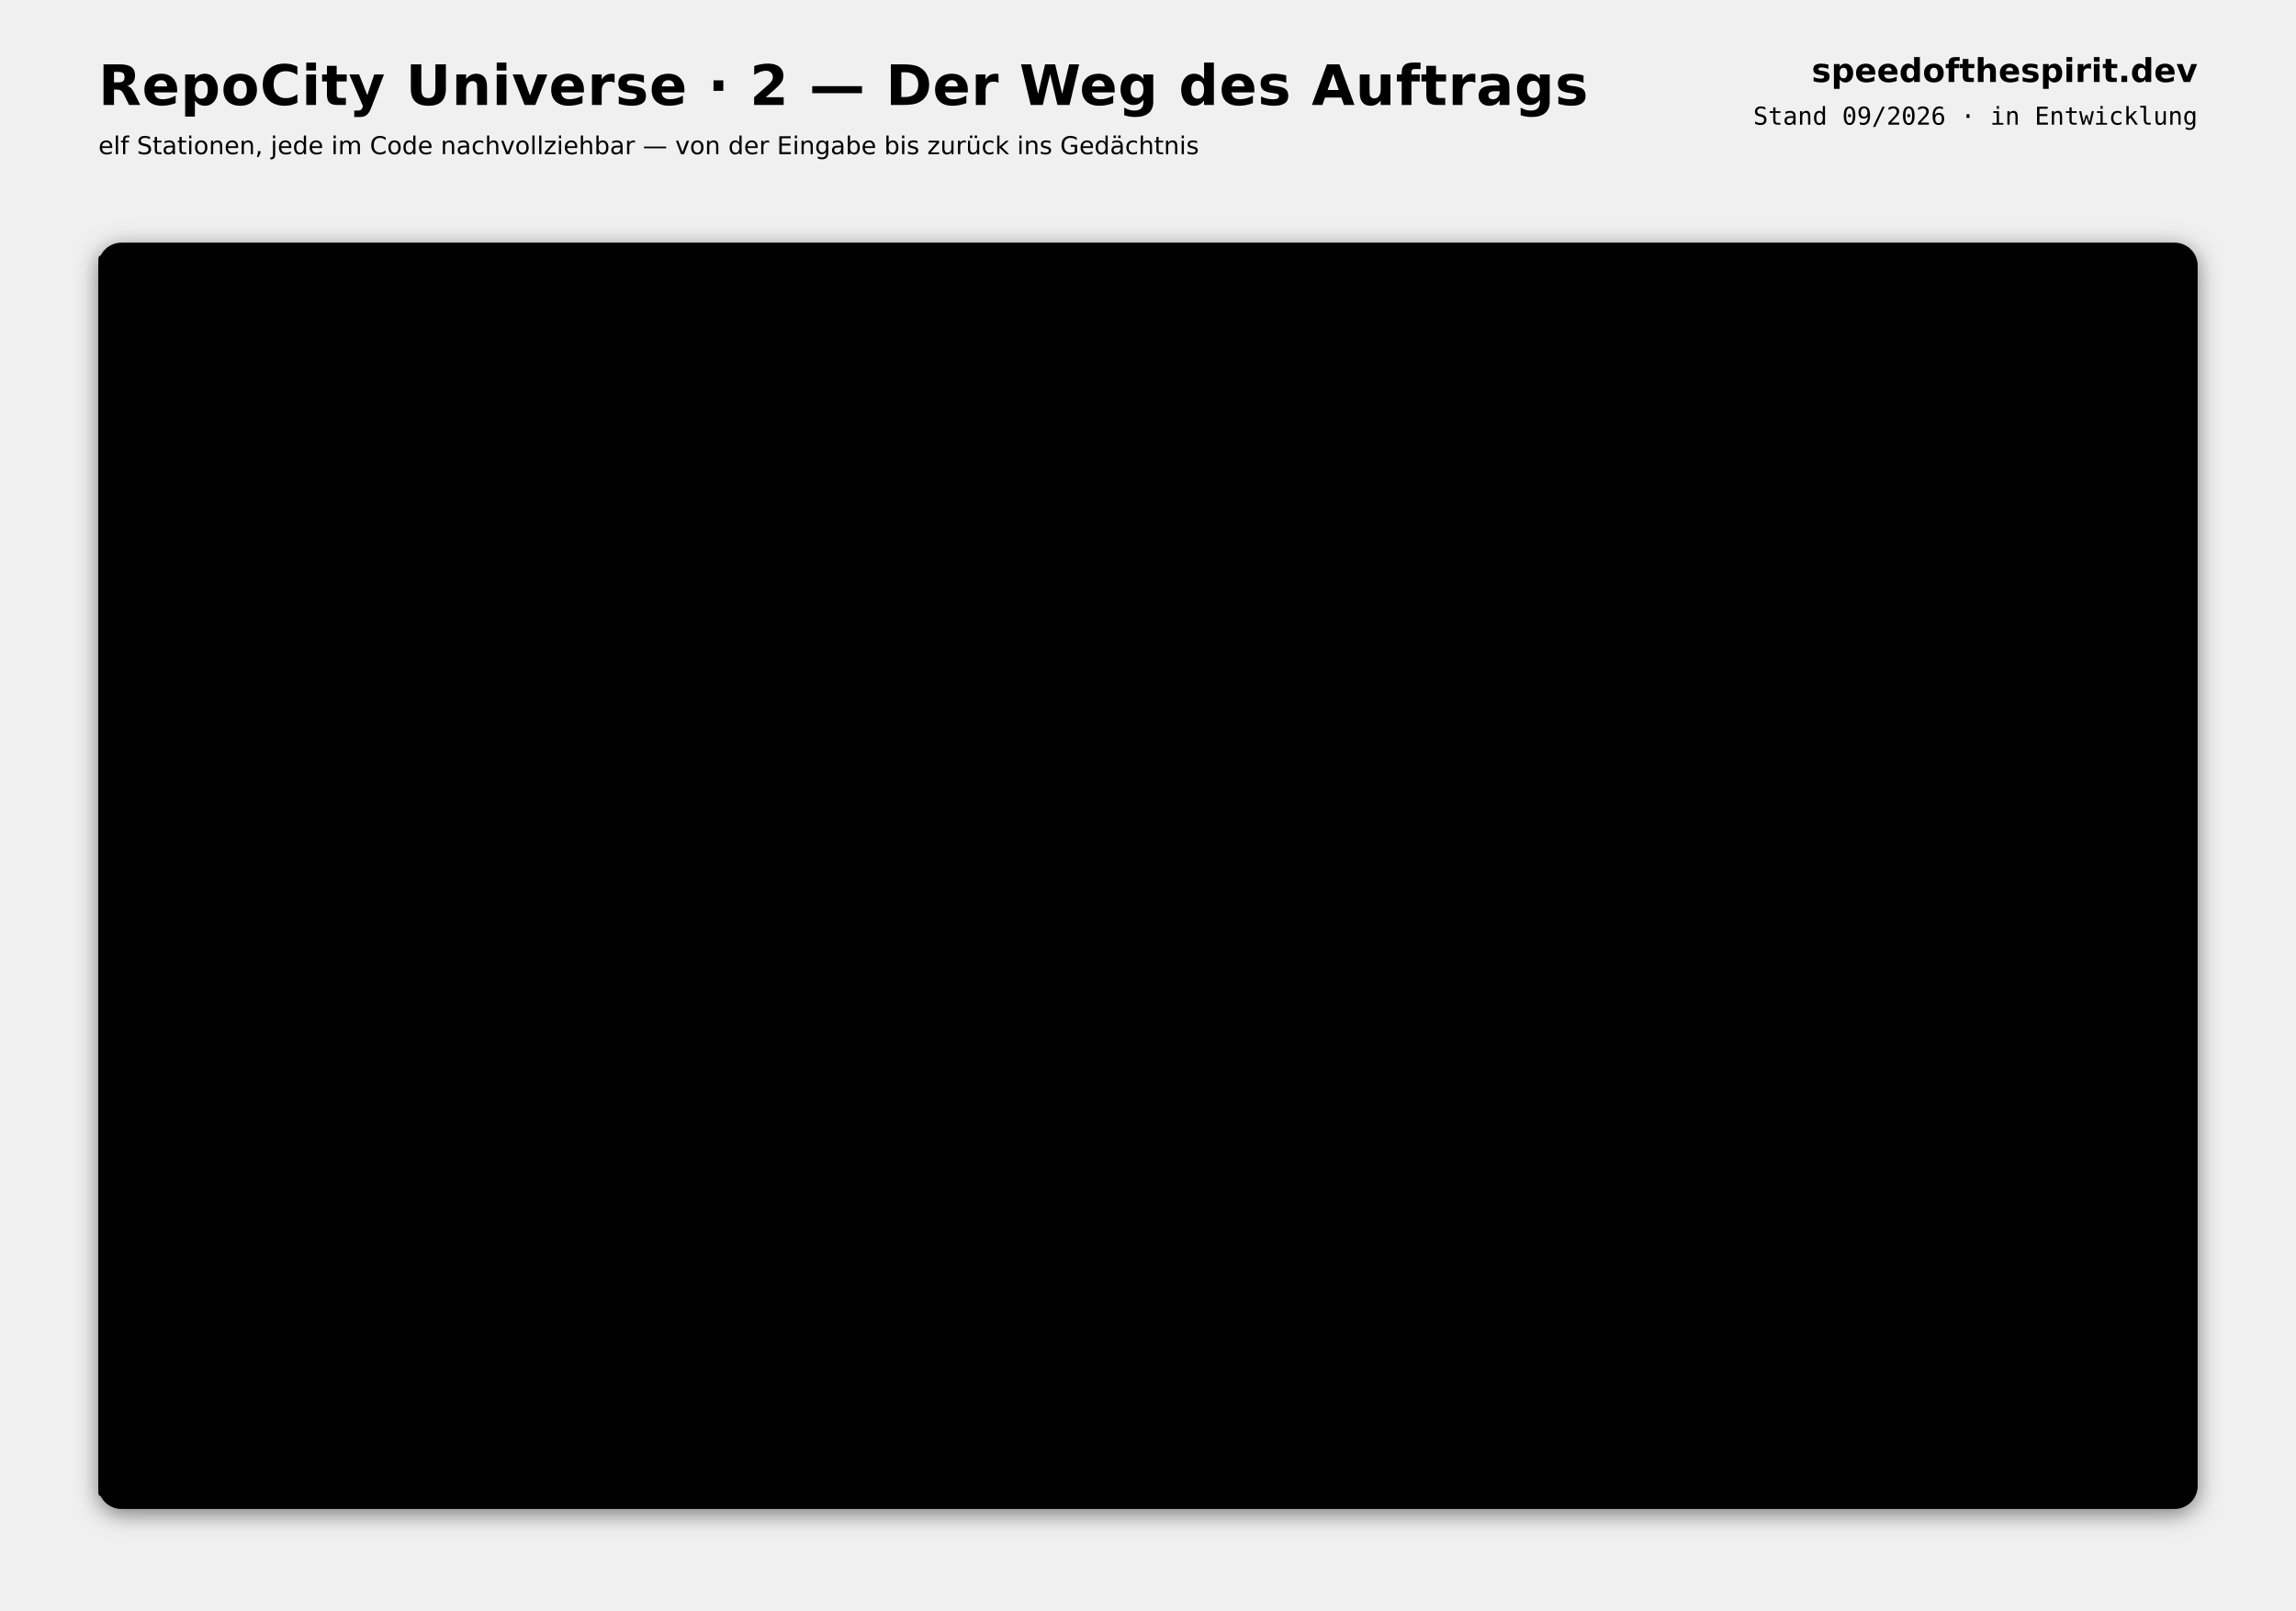
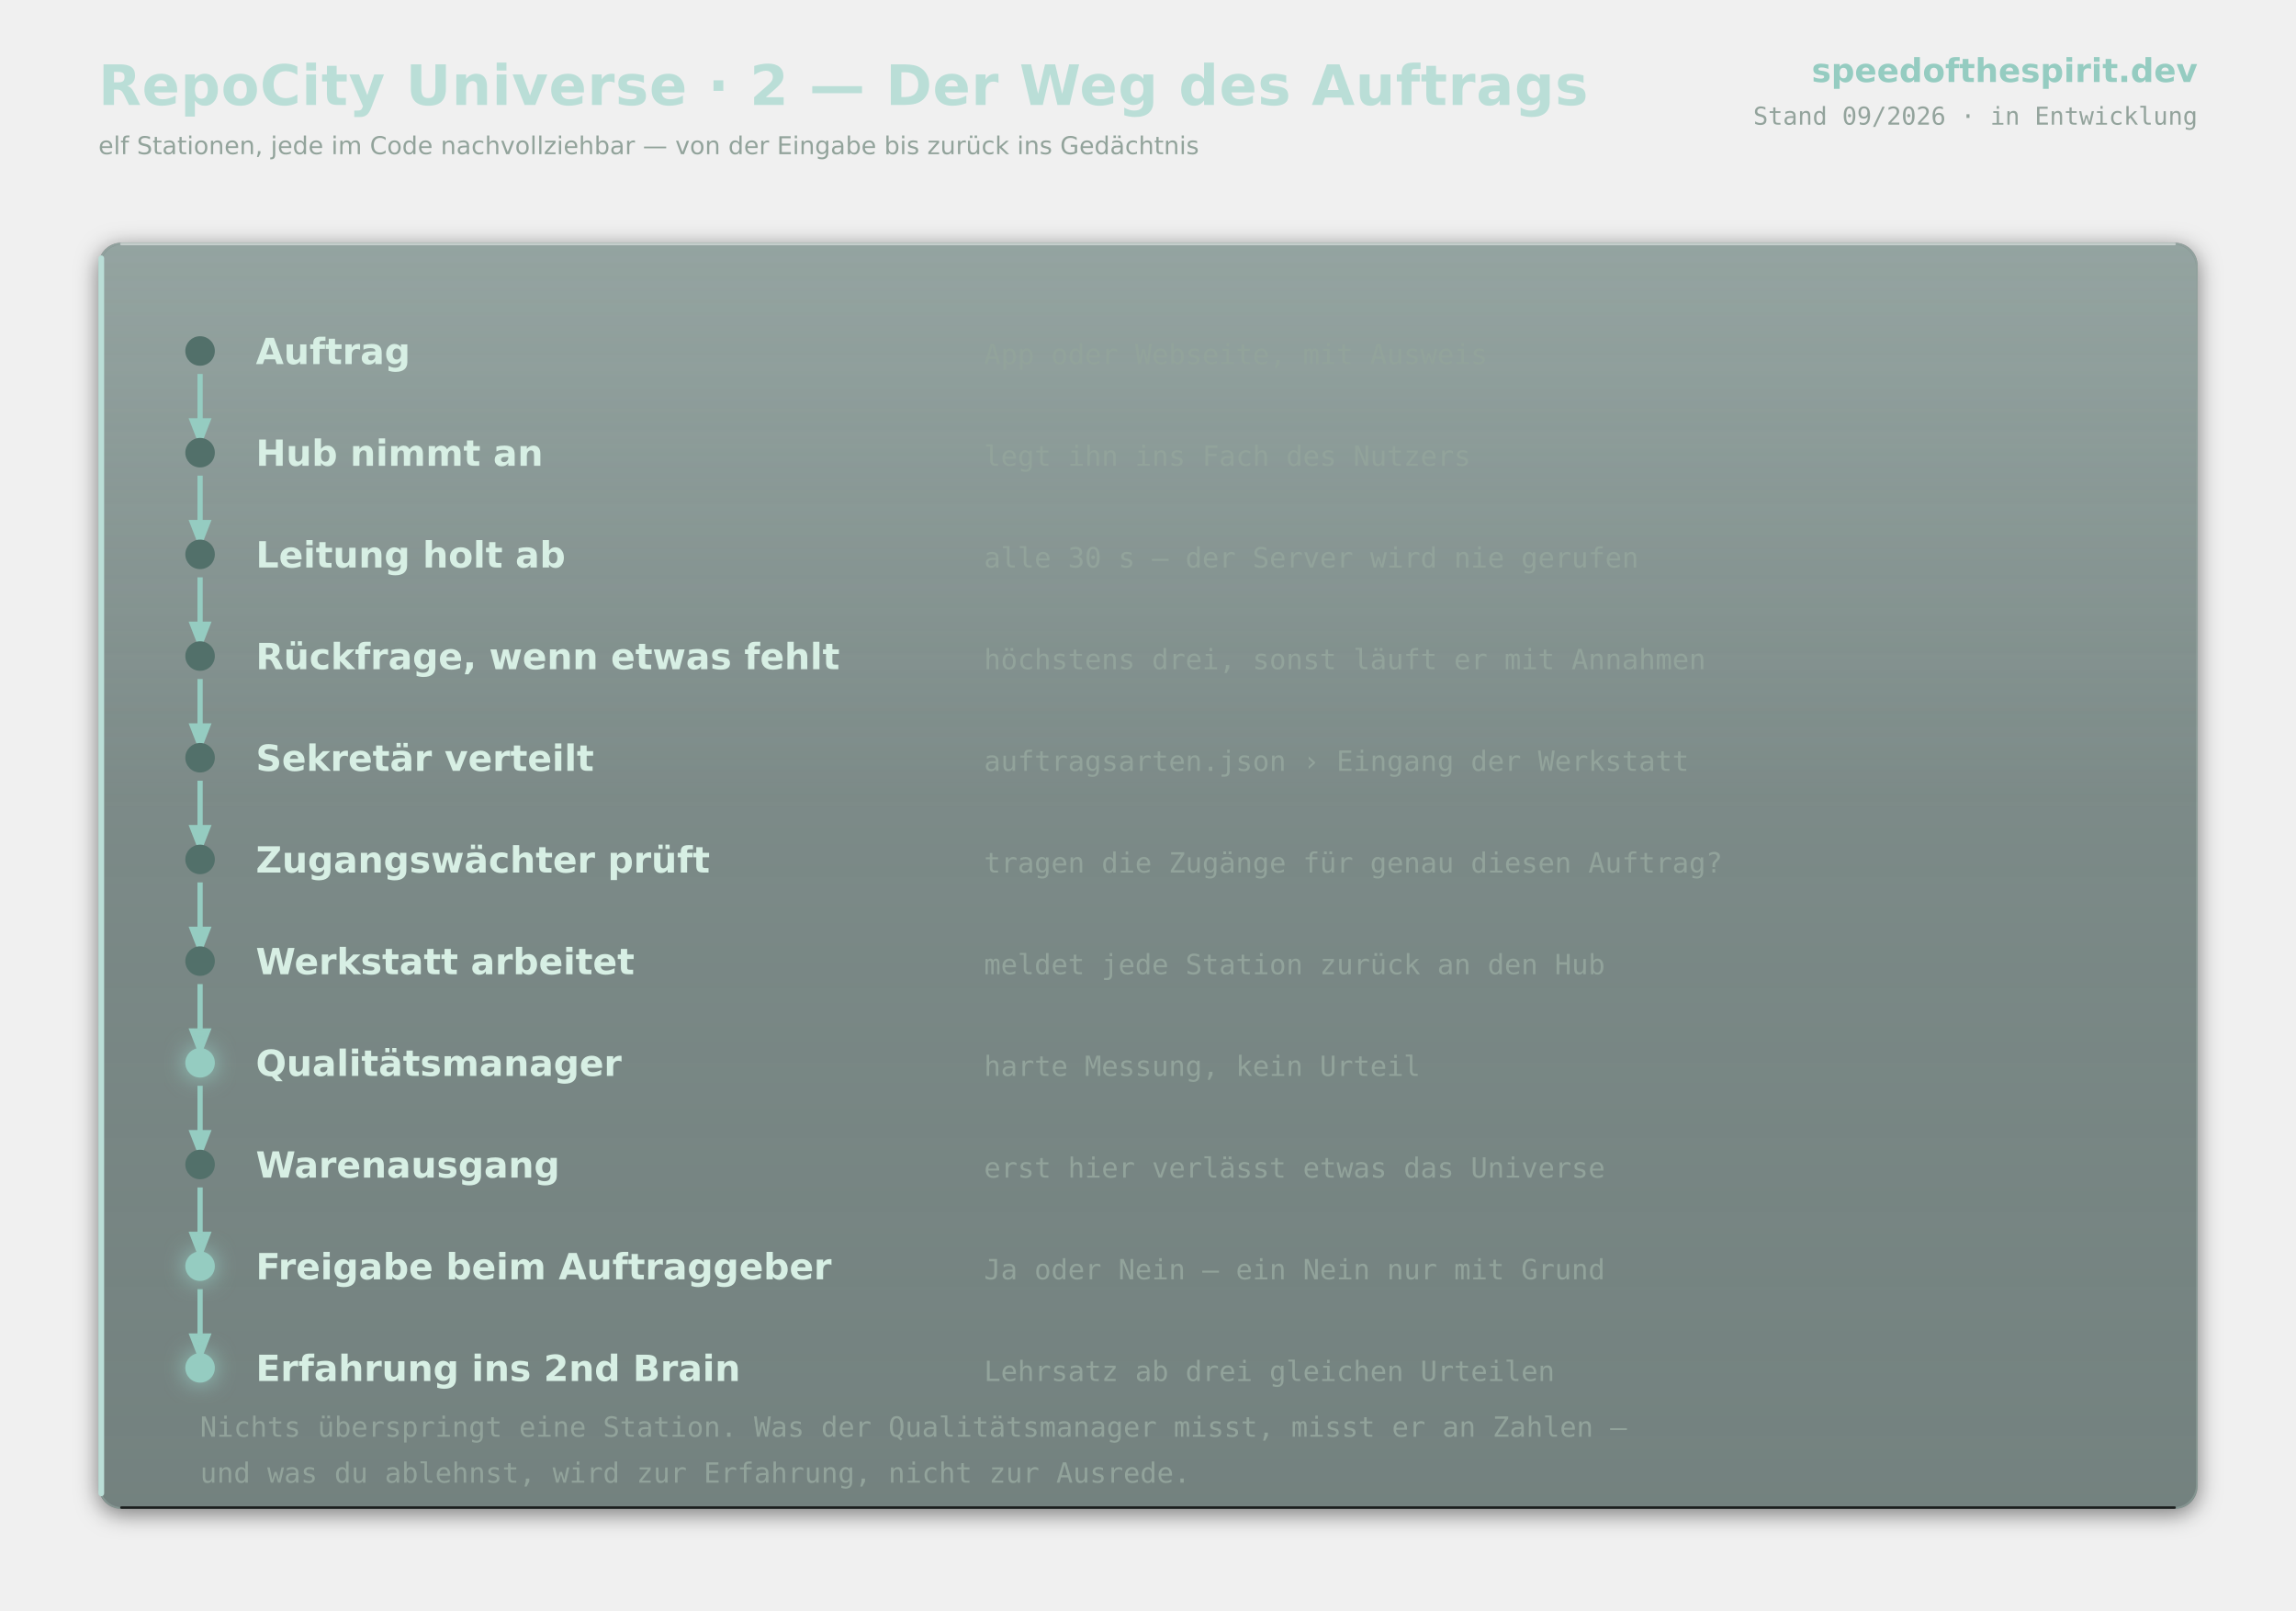
<svg xmlns="http://www.w3.org/2000/svg" width="1400" height="982" viewBox="0 0 1400 982" font-family="'Chakra Petch','DejaVu Sans',sans-serif">
  <defs>
    <linearGradient id="flaeche" x1="0" y1="0" x2="0" y2="1">
-       <stop offset="0" stop-color="%%c:flaeche-oben%%" stop-opacity="%%a:flaeche-oben%%" />
-       <stop offset="1" stop-color="%%c:flaeche-unten%%" stop-opacity="%%a:flaeche-unten%%" />
+       <stop offset="0" stop-color="#89a09c" stop-opacity="0.621" />
+       <stop offset="1" stop-color="#6d8a85" stop-opacity="0.489" />
    </linearGradient>
    <linearGradient id="glanz" x1="0" y1="0" x2="0" y2="1">
-       <stop offset="0" stop-color="%%c:glanz-farbe%%" stop-opacity="%%a:glanz%%" />
-       <stop offset="1" stop-color="%%c:glanz-farbe%%" stop-opacity="0" />
+       <stop offset="0" stop-color="#DCF2EC" stop-opacity="0.19" />
+       <stop offset="1" stop-color="#DCF2EC" stop-opacity="0" />
    </linearGradient>
    <radialGradient id="vignette" cx="0.5" cy="0.40" r="0.80">
-       <stop offset="0.40" stop-color="%%c:grund%%" stop-opacity="0" />
-       <stop offset="1" stop-color="%%c:grund%%" stop-opacity="0.80" />
+       <stop offset="0.40" stop-color="#070707" stop-opacity="0" />
+       <stop offset="1" stop-color="#070707" stop-opacity="0.80" />
    </radialGradient>
    <filter id="weich" x="-30%" y="-30%" width="160%" height="180%">
      <feGaussianBlur stdDeviation="7" />
    </filter>
    <filter id="schein" x="-70%" y="-70%" width="240%" height="240%">
      <feGaussianBlur stdDeviation="7" result="b" />
      <feMerge>
        <feMergeNode in="b" />
        <feMergeNode in="SourceGraphic" />
      </feMerge>
    </filter>
  </defs>
-   <text x="60" y="64" font-family="'Chakra Petch','DejaVu Sans',sans-serif" font-size="34" font-weight="700" fill="%%c:akzent-hell%%" text-anchor="start" letter-spacing="0.4" opacity="1">RepoCity Universe · 2 — Der Weg des Auftrags</text>
-   <text x="60" y="94" font-family="'Chakra Petch','DejaVu Sans',sans-serif" font-size="15" font-weight="400" fill="%%c:diagramm-leise%%" text-anchor="start" letter-spacing="0" opacity="1">elf Stationen, jede im Code nachvollziehbar — von der Eingabe bis zurück ins Gedächtnis</text>
-   <text x="1340" y="50" font-family="'Chakra Petch','DejaVu Sans',sans-serif" font-size="20" font-weight="600" fill="%%c:akzent%%" text-anchor="end" letter-spacing="0" opacity="1">speedofthespirit.dev</text>
-   <text x="1340" y="76" font-family="'Space Mono','DejaVu Sans Mono',monospace" font-size="15" font-weight="400" fill="%%c:diagramm-fein%%" text-anchor="end" letter-spacing="0" opacity="1">Stand 09/2026 · in Entwicklung</text>
+   <text x="60" y="64" font-family="'Chakra Petch','DejaVu Sans',sans-serif" font-size="34" font-weight="700" fill="#BADED7" text-anchor="start" letter-spacing="0.4" opacity="1">RepoCity Universe · 2 — Der Weg des Auftrags</text>
+   <text x="60" y="94" font-family="'Chakra Petch','DejaVu Sans',sans-serif" font-size="15" font-weight="400" fill="#92A39B" text-anchor="start" letter-spacing="0" opacity="1">elf Stationen, jede im Code nachvollziehbar — von der Eingabe bis zurück ins Gedächtnis</text>
+   <text x="1340" y="50" font-family="'Chakra Petch','DejaVu Sans',sans-serif" font-size="20" font-weight="600" fill="#95CCC1" text-anchor="end" letter-spacing="0" opacity="1">speedofthespirit.dev</text>
+   <text x="1340" y="76" font-family="'Space Mono','DejaVu Sans Mono',monospace" font-size="15" font-weight="400" fill="#93A39C" text-anchor="end" letter-spacing="0" opacity="1">Stand 09/2026 · in Entwicklung</text>
  <g>
-     <rect x="60" y="148" width="1280" height="772" rx="14" fill="%%c:grund-tief%%" opacity="0.5" />
+     <rect x="60" y="148" width="1280" height="772" rx="14" fill="#040404" opacity="0.5" />
    <mask id="schattenmaske1" maskUnits="userSpaceOnUse" x="20" y="108" width="1360" height="852">
      <rect x="20" y="108" width="1360" height="852" fill="#FFFFFF" />
      <rect x="60" y="148" width="1280" height="772" rx="14" fill="#000000" />
    </mask>
-     <rect x="60" y="151" width="1280" height="772" rx="14" fill="%%c:schatten%%" opacity="0.5" filter="url(#weich)" mask="url(#schattenmaske1)" />
+     <rect x="60" y="151" width="1280" height="772" rx="14" fill="#010101" opacity="0.5" filter="url(#weich)" mask="url(#schattenmaske1)" />
    <rect x="60" y="148" width="1280" height="772" rx="14" fill="url(#flaeche)" />
    <rect x="61" y="149" width="1278" height="347" rx="14" fill="url(#glanz)" />
-     <rect x="60.5" y="148.5" width="1279" height="771" rx="14" fill="none" stroke="%%c:linie%%" stroke-opacity="%%a:linie%%" stroke-width="1" />
-     <path d="M74,148.8 L1326,148.8" stroke="%%c:kante%%" stroke-opacity="%%a:kante*0.85%%" stroke-width="1.5" stroke-linecap="round" />
-     <path d="M74,919.2 L1326,919.2" stroke="%%c:kante-unten%%" stroke-opacity="%%a:kante-unten%%" stroke-width="1.5" stroke-linecap="round" />
-     <rect x="60" y="155.7" width="3.5" height="756.6" rx="1.75" fill="%%c:akzent-hell%%" />
+     <rect x="60.5" y="148.5" width="1279" height="771" rx="14" fill="none" stroke="#d7efe4" stroke-opacity="0.18" stroke-width="1" />
+     <path d="M74,148.8 L1326,148.8" stroke="#f6f8f7" stroke-opacity="0.51" stroke-width="1.5" stroke-linecap="round" />
+     <path d="M74,919.2 L1326,919.2" stroke="#020202" stroke-opacity="0.8" stroke-width="1.5" stroke-linecap="round" />
+     <rect x="60" y="155.7" width="3.5" height="756.6" rx="1.75" fill="#BADED7" />
  </g>
-   <circle cx="122" cy="214" r="9" fill="%%c:akzent-matt%%" />
-   <path d="M122,228 L122,260" stroke="%%c:akzent%%" stroke-width="3.2" />
-   <path d="M115.0,255.0 L122,273.0 L129.0,255.0 Z" fill="%%c:akzent%%" />
-   <text x="156" y="222" font-family="'Chakra Petch','DejaVu Sans',sans-serif" font-size="22" font-weight="600" fill="%%c:schrift%%" text-anchor="start" letter-spacing="0" opacity="1">Auftrag</text>
-   <text x="600" y="222" font-family="'Space Mono','DejaVu Sans Mono',monospace" font-size="17" font-weight="400" fill="%%c:diagramm-leise%%" text-anchor="start" letter-spacing="0" opacity="1">App oder Webseite, mit Ausweis</text>
-   <circle cx="122" cy="276" r="9" fill="%%c:akzent-matt%%" />
-   <path d="M122,290 L122,322" stroke="%%c:akzent%%" stroke-width="3.2" />
-   <path d="M115.0,317.0 L122,335.0 L129.0,317.0 Z" fill="%%c:akzent%%" />
-   <text x="156" y="284" font-family="'Chakra Petch','DejaVu Sans',sans-serif" font-size="22" font-weight="600" fill="%%c:schrift%%" text-anchor="start" letter-spacing="0" opacity="1">Hub nimmt an</text>
-   <text x="600" y="284" font-family="'Space Mono','DejaVu Sans Mono',monospace" font-size="17" font-weight="400" fill="%%c:diagramm-leise%%" text-anchor="start" letter-spacing="0" opacity="1">legt ihn ins Fach des Nutzers</text>
-   <circle cx="122" cy="338" r="9" fill="%%c:akzent-matt%%" />
-   <path d="M122,352 L122,384" stroke="%%c:akzent%%" stroke-width="3.2" />
-   <path d="M115.0,379.0 L122,397.0 L129.0,379.0 Z" fill="%%c:akzent%%" />
-   <text x="156" y="346" font-family="'Chakra Petch','DejaVu Sans',sans-serif" font-size="22" font-weight="600" fill="%%c:schrift%%" text-anchor="start" letter-spacing="0" opacity="1">Leitung holt ab</text>
-   <text x="600" y="346" font-family="'Space Mono','DejaVu Sans Mono',monospace" font-size="17" font-weight="400" fill="%%c:diagramm-leise%%" text-anchor="start" letter-spacing="0" opacity="1">alle 30 s — der Server wird nie gerufen</text>
-   <circle cx="122" cy="400" r="9" fill="%%c:akzent-matt%%" />
-   <path d="M122,414 L122,446" stroke="%%c:akzent%%" stroke-width="3.2" />
-   <path d="M115.0,441.0 L122,459.0 L129.0,441.0 Z" fill="%%c:akzent%%" />
-   <text x="156" y="408" font-family="'Chakra Petch','DejaVu Sans',sans-serif" font-size="22" font-weight="600" fill="%%c:schrift%%" text-anchor="start" letter-spacing="0" opacity="1">Rückfrage, wenn etwas fehlt</text>
-   <text x="600" y="408" font-family="'Space Mono','DejaVu Sans Mono',monospace" font-size="17" font-weight="400" fill="%%c:diagramm-leise%%" text-anchor="start" letter-spacing="0" opacity="1">höchstens drei, sonst läuft er mit Annahmen</text>
-   <circle cx="122" cy="462" r="9" fill="%%c:akzent-matt%%" />
-   <path d="M122,476 L122,508" stroke="%%c:akzent%%" stroke-width="3.2" />
-   <path d="M115.0,503.0 L122,521.0 L129.0,503.0 Z" fill="%%c:akzent%%" />
-   <text x="156" y="470" font-family="'Chakra Petch','DejaVu Sans',sans-serif" font-size="22" font-weight="600" fill="%%c:schrift%%" text-anchor="start" letter-spacing="0" opacity="1">Sekretär verteilt</text>
-   <text x="600" y="470" font-family="'Space Mono','DejaVu Sans Mono',monospace" font-size="17" font-weight="400" fill="%%c:diagramm-leise%%" text-anchor="start" letter-spacing="0" opacity="1">auftragsarten.json › Eingang der Werkstatt</text>
-   <circle cx="122" cy="524" r="9" fill="%%c:akzent-matt%%" />
-   <path d="M122,538 L122,570" stroke="%%c:akzent%%" stroke-width="3.2" />
-   <path d="M115.0,565.0 L122,583.0 L129.0,565.0 Z" fill="%%c:akzent%%" />
-   <text x="156" y="532" font-family="'Chakra Petch','DejaVu Sans',sans-serif" font-size="22" font-weight="600" fill="%%c:schrift%%" text-anchor="start" letter-spacing="0" opacity="1">Zugangswächter prüft</text>
-   <text x="600" y="532" font-family="'Space Mono','DejaVu Sans Mono',monospace" font-size="17" font-weight="400" fill="%%c:diagramm-leise%%" text-anchor="start" letter-spacing="0" opacity="1">tragen die Zugänge für genau diesen Auftrag?</text>
-   <circle cx="122" cy="586" r="9" fill="%%c:akzent-matt%%" />
-   <path d="M122,600 L122,632" stroke="%%c:akzent%%" stroke-width="3.2" />
-   <path d="M115.0,627.0 L122,645.0 L129.0,627.0 Z" fill="%%c:akzent%%" />
-   <text x="156" y="594" font-family="'Chakra Petch','DejaVu Sans',sans-serif" font-size="22" font-weight="600" fill="%%c:schrift%%" text-anchor="start" letter-spacing="0" opacity="1">Werkstatt arbeitet</text>
-   <text x="600" y="594" font-family="'Space Mono','DejaVu Sans Mono',monospace" font-size="17" font-weight="400" fill="%%c:diagramm-leise%%" text-anchor="start" letter-spacing="0" opacity="1">meldet jede Station zurück an den Hub</text>
-   <circle cx="122" cy="648" r="9" fill="%%c:akzent%%" filter="url(#schein)" />
-   <path d="M122,662 L122,694" stroke="%%c:akzent%%" stroke-width="3.2" />
-   <path d="M115.0,689.0 L122,707.0 L129.0,689.0 Z" fill="%%c:akzent%%" />
-   <text x="156" y="656" font-family="'Chakra Petch','DejaVu Sans',sans-serif" font-size="22" font-weight="600" fill="%%c:schrift%%" text-anchor="start" letter-spacing="0" opacity="1">Qualitätsmanager</text>
-   <text x="600" y="656" font-family="'Space Mono','DejaVu Sans Mono',monospace" font-size="17" font-weight="400" fill="%%c:diagramm-leise%%" text-anchor="start" letter-spacing="0" opacity="1">harte Messung, kein Urteil</text>
-   <circle cx="122" cy="710" r="9" fill="%%c:akzent-matt%%" />
-   <path d="M122,724 L122,756" stroke="%%c:akzent%%" stroke-width="3.2" />
-   <path d="M115.0,751.0 L122,769.0 L129.0,751.0 Z" fill="%%c:akzent%%" />
-   <text x="156" y="718" font-family="'Chakra Petch','DejaVu Sans',sans-serif" font-size="22" font-weight="600" fill="%%c:schrift%%" text-anchor="start" letter-spacing="0" opacity="1">Warenausgang</text>
-   <text x="600" y="718" font-family="'Space Mono','DejaVu Sans Mono',monospace" font-size="17" font-weight="400" fill="%%c:diagramm-leise%%" text-anchor="start" letter-spacing="0" opacity="1">erst hier verlässt etwas das Universe</text>
-   <circle cx="122" cy="772" r="9" fill="%%c:akzent%%" filter="url(#schein)" />
-   <path d="M122,786 L122,818" stroke="%%c:akzent%%" stroke-width="3.2" />
-   <path d="M115.0,813.0 L122,831.0 L129.0,813.0 Z" fill="%%c:akzent%%" />
-   <text x="156" y="780" font-family="'Chakra Petch','DejaVu Sans',sans-serif" font-size="22" font-weight="600" fill="%%c:schrift%%" text-anchor="start" letter-spacing="0" opacity="1">Freigabe beim Auftraggeber</text>
-   <text x="600" y="780" font-family="'Space Mono','DejaVu Sans Mono',monospace" font-size="17" font-weight="400" fill="%%c:diagramm-leise%%" text-anchor="start" letter-spacing="0" opacity="1">Ja oder Nein — ein Nein nur mit Grund</text>
-   <circle cx="122" cy="834" r="9" fill="%%c:akzent%%" filter="url(#schein)" />
-   <text x="156" y="842" font-family="'Chakra Petch','DejaVu Sans',sans-serif" font-size="22" font-weight="600" fill="%%c:schrift%%" text-anchor="start" letter-spacing="0" opacity="1">Erfahrung ins 2nd Brain</text>
-   <text x="600" y="842" font-family="'Space Mono','DejaVu Sans Mono',monospace" font-size="17" font-weight="400" fill="%%c:diagramm-leise%%" text-anchor="start" letter-spacing="0" opacity="1">Lehrsatz ab drei gleichen Urteilen</text>
-   <text x="122" y="876" font-family="'Space Mono','DejaVu Sans Mono',monospace" font-size="17" font-weight="400" fill="%%c:diagramm-leise%%" text-anchor="start" letter-spacing="0" opacity="1">Nichts überspringt eine Station. Was der Qualitätsmanager misst, misst er an Zahlen —</text>
-   <text x="122" y="904" font-family="'Space Mono','DejaVu Sans Mono',monospace" font-size="17" font-weight="400" fill="%%c:diagramm-leise%%" text-anchor="start" letter-spacing="0" opacity="1">und was du ablehnst, wird zur Erfahrung, nicht zur Ausrede.</text>
+   <circle cx="122" cy="214" r="9" fill="#52706A" />
+   <path d="M122,228 L122,260" stroke="#95CCC1" stroke-width="3.2" />
+   <path d="M115.0,255.0 L122,273.0 L129.0,255.0 Z" fill="#95CCC1" />
+   <text x="156" y="222" font-family="'Chakra Petch','DejaVu Sans',sans-serif" font-size="22" font-weight="600" fill="#D7EFE4" text-anchor="start" letter-spacing="0" opacity="1">Auftrag</text>
+   <text x="600" y="222" font-family="'Space Mono','DejaVu Sans Mono',monospace" font-size="17" font-weight="400" fill="#92A39B" text-anchor="start" letter-spacing="0" opacity="1">App oder Webseite, mit Ausweis</text>
+   <circle cx="122" cy="276" r="9" fill="#52706A" />
+   <path d="M122,290 L122,322" stroke="#95CCC1" stroke-width="3.2" />
+   <path d="M115.0,317.0 L122,335.0 L129.0,317.0 Z" fill="#95CCC1" />
+   <text x="156" y="284" font-family="'Chakra Petch','DejaVu Sans',sans-serif" font-size="22" font-weight="600" fill="#D7EFE4" text-anchor="start" letter-spacing="0" opacity="1">Hub nimmt an</text>
+   <text x="600" y="284" font-family="'Space Mono','DejaVu Sans Mono',monospace" font-size="17" font-weight="400" fill="#92A39B" text-anchor="start" letter-spacing="0" opacity="1">legt ihn ins Fach des Nutzers</text>
+   <circle cx="122" cy="338" r="9" fill="#52706A" />
+   <path d="M122,352 L122,384" stroke="#95CCC1" stroke-width="3.2" />
+   <path d="M115.0,379.0 L122,397.0 L129.0,379.0 Z" fill="#95CCC1" />
+   <text x="156" y="346" font-family="'Chakra Petch','DejaVu Sans',sans-serif" font-size="22" font-weight="600" fill="#D7EFE4" text-anchor="start" letter-spacing="0" opacity="1">Leitung holt ab</text>
+   <text x="600" y="346" font-family="'Space Mono','DejaVu Sans Mono',monospace" font-size="17" font-weight="400" fill="#92A39B" text-anchor="start" letter-spacing="0" opacity="1">alle 30 s — der Server wird nie gerufen</text>
+   <circle cx="122" cy="400" r="9" fill="#52706A" />
+   <path d="M122,414 L122,446" stroke="#95CCC1" stroke-width="3.2" />
+   <path d="M115.0,441.0 L122,459.0 L129.0,441.0 Z" fill="#95CCC1" />
+   <text x="156" y="408" font-family="'Chakra Petch','DejaVu Sans',sans-serif" font-size="22" font-weight="600" fill="#D7EFE4" text-anchor="start" letter-spacing="0" opacity="1">Rückfrage, wenn etwas fehlt</text>
+   <text x="600" y="408" font-family="'Space Mono','DejaVu Sans Mono',monospace" font-size="17" font-weight="400" fill="#92A39B" text-anchor="start" letter-spacing="0" opacity="1">höchstens drei, sonst läuft er mit Annahmen</text>
+   <circle cx="122" cy="462" r="9" fill="#52706A" />
+   <path d="M122,476 L122,508" stroke="#95CCC1" stroke-width="3.2" />
+   <path d="M115.0,503.0 L122,521.0 L129.0,503.0 Z" fill="#95CCC1" />
+   <text x="156" y="470" font-family="'Chakra Petch','DejaVu Sans',sans-serif" font-size="22" font-weight="600" fill="#D7EFE4" text-anchor="start" letter-spacing="0" opacity="1">Sekretär verteilt</text>
+   <text x="600" y="470" font-family="'Space Mono','DejaVu Sans Mono',monospace" font-size="17" font-weight="400" fill="#92A39B" text-anchor="start" letter-spacing="0" opacity="1">auftragsarten.json › Eingang der Werkstatt</text>
+   <circle cx="122" cy="524" r="9" fill="#52706A" />
+   <path d="M122,538 L122,570" stroke="#95CCC1" stroke-width="3.2" />
+   <path d="M115.0,565.0 L122,583.0 L129.0,565.0 Z" fill="#95CCC1" />
+   <text x="156" y="532" font-family="'Chakra Petch','DejaVu Sans',sans-serif" font-size="22" font-weight="600" fill="#D7EFE4" text-anchor="start" letter-spacing="0" opacity="1">Zugangswächter prüft</text>
+   <text x="600" y="532" font-family="'Space Mono','DejaVu Sans Mono',monospace" font-size="17" font-weight="400" fill="#92A39B" text-anchor="start" letter-spacing="0" opacity="1">tragen die Zugänge für genau diesen Auftrag?</text>
+   <circle cx="122" cy="586" r="9" fill="#52706A" />
+   <path d="M122,600 L122,632" stroke="#95CCC1" stroke-width="3.2" />
+   <path d="M115.0,627.0 L122,645.0 L129.0,627.0 Z" fill="#95CCC1" />
+   <text x="156" y="594" font-family="'Chakra Petch','DejaVu Sans',sans-serif" font-size="22" font-weight="600" fill="#D7EFE4" text-anchor="start" letter-spacing="0" opacity="1">Werkstatt arbeitet</text>
+   <text x="600" y="594" font-family="'Space Mono','DejaVu Sans Mono',monospace" font-size="17" font-weight="400" fill="#92A39B" text-anchor="start" letter-spacing="0" opacity="1">meldet jede Station zurück an den Hub</text>
+   <circle cx="122" cy="648" r="9" fill="#95CCC1" filter="url(#schein)" />
+   <path d="M122,662 L122,694" stroke="#95CCC1" stroke-width="3.2" />
+   <path d="M115.0,689.0 L122,707.0 L129.0,689.0 Z" fill="#95CCC1" />
+   <text x="156" y="656" font-family="'Chakra Petch','DejaVu Sans',sans-serif" font-size="22" font-weight="600" fill="#D7EFE4" text-anchor="start" letter-spacing="0" opacity="1">Qualitätsmanager</text>
+   <text x="600" y="656" font-family="'Space Mono','DejaVu Sans Mono',monospace" font-size="17" font-weight="400" fill="#92A39B" text-anchor="start" letter-spacing="0" opacity="1">harte Messung, kein Urteil</text>
+   <circle cx="122" cy="710" r="9" fill="#52706A" />
+   <path d="M122,724 L122,756" stroke="#95CCC1" stroke-width="3.2" />
+   <path d="M115.0,751.0 L122,769.0 L129.0,751.0 Z" fill="#95CCC1" />
+   <text x="156" y="718" font-family="'Chakra Petch','DejaVu Sans',sans-serif" font-size="22" font-weight="600" fill="#D7EFE4" text-anchor="start" letter-spacing="0" opacity="1">Warenausgang</text>
+   <text x="600" y="718" font-family="'Space Mono','DejaVu Sans Mono',monospace" font-size="17" font-weight="400" fill="#92A39B" text-anchor="start" letter-spacing="0" opacity="1">erst hier verlässt etwas das Universe</text>
+   <circle cx="122" cy="772" r="9" fill="#95CCC1" filter="url(#schein)" />
+   <path d="M122,786 L122,818" stroke="#95CCC1" stroke-width="3.2" />
+   <path d="M115.0,813.0 L122,831.0 L129.0,813.0 Z" fill="#95CCC1" />
+   <text x="156" y="780" font-family="'Chakra Petch','DejaVu Sans',sans-serif" font-size="22" font-weight="600" fill="#D7EFE4" text-anchor="start" letter-spacing="0" opacity="1">Freigabe beim Auftraggeber</text>
+   <text x="600" y="780" font-family="'Space Mono','DejaVu Sans Mono',monospace" font-size="17" font-weight="400" fill="#92A39B" text-anchor="start" letter-spacing="0" opacity="1">Ja oder Nein — ein Nein nur mit Grund</text>
+   <circle cx="122" cy="834" r="9" fill="#95CCC1" filter="url(#schein)" />
+   <text x="156" y="842" font-family="'Chakra Petch','DejaVu Sans',sans-serif" font-size="22" font-weight="600" fill="#D7EFE4" text-anchor="start" letter-spacing="0" opacity="1">Erfahrung ins 2nd Brain</text>
+   <text x="600" y="842" font-family="'Space Mono','DejaVu Sans Mono',monospace" font-size="17" font-weight="400" fill="#92A39B" text-anchor="start" letter-spacing="0" opacity="1">Lehrsatz ab drei gleichen Urteilen</text>
+   <text x="122" y="876" font-family="'Space Mono','DejaVu Sans Mono',monospace" font-size="17" font-weight="400" fill="#92A39B" text-anchor="start" letter-spacing="0" opacity="1">Nichts überspringt eine Station. Was der Qualitätsmanager misst, misst er an Zahlen —</text>
+   <text x="122" y="904" font-family="'Space Mono','DejaVu Sans Mono',monospace" font-size="17" font-weight="400" fill="#92A39B" text-anchor="start" letter-spacing="0" opacity="1">und was du ablehnst, wird zur Erfahrung, nicht zur Ausrede.</text>
</svg>
